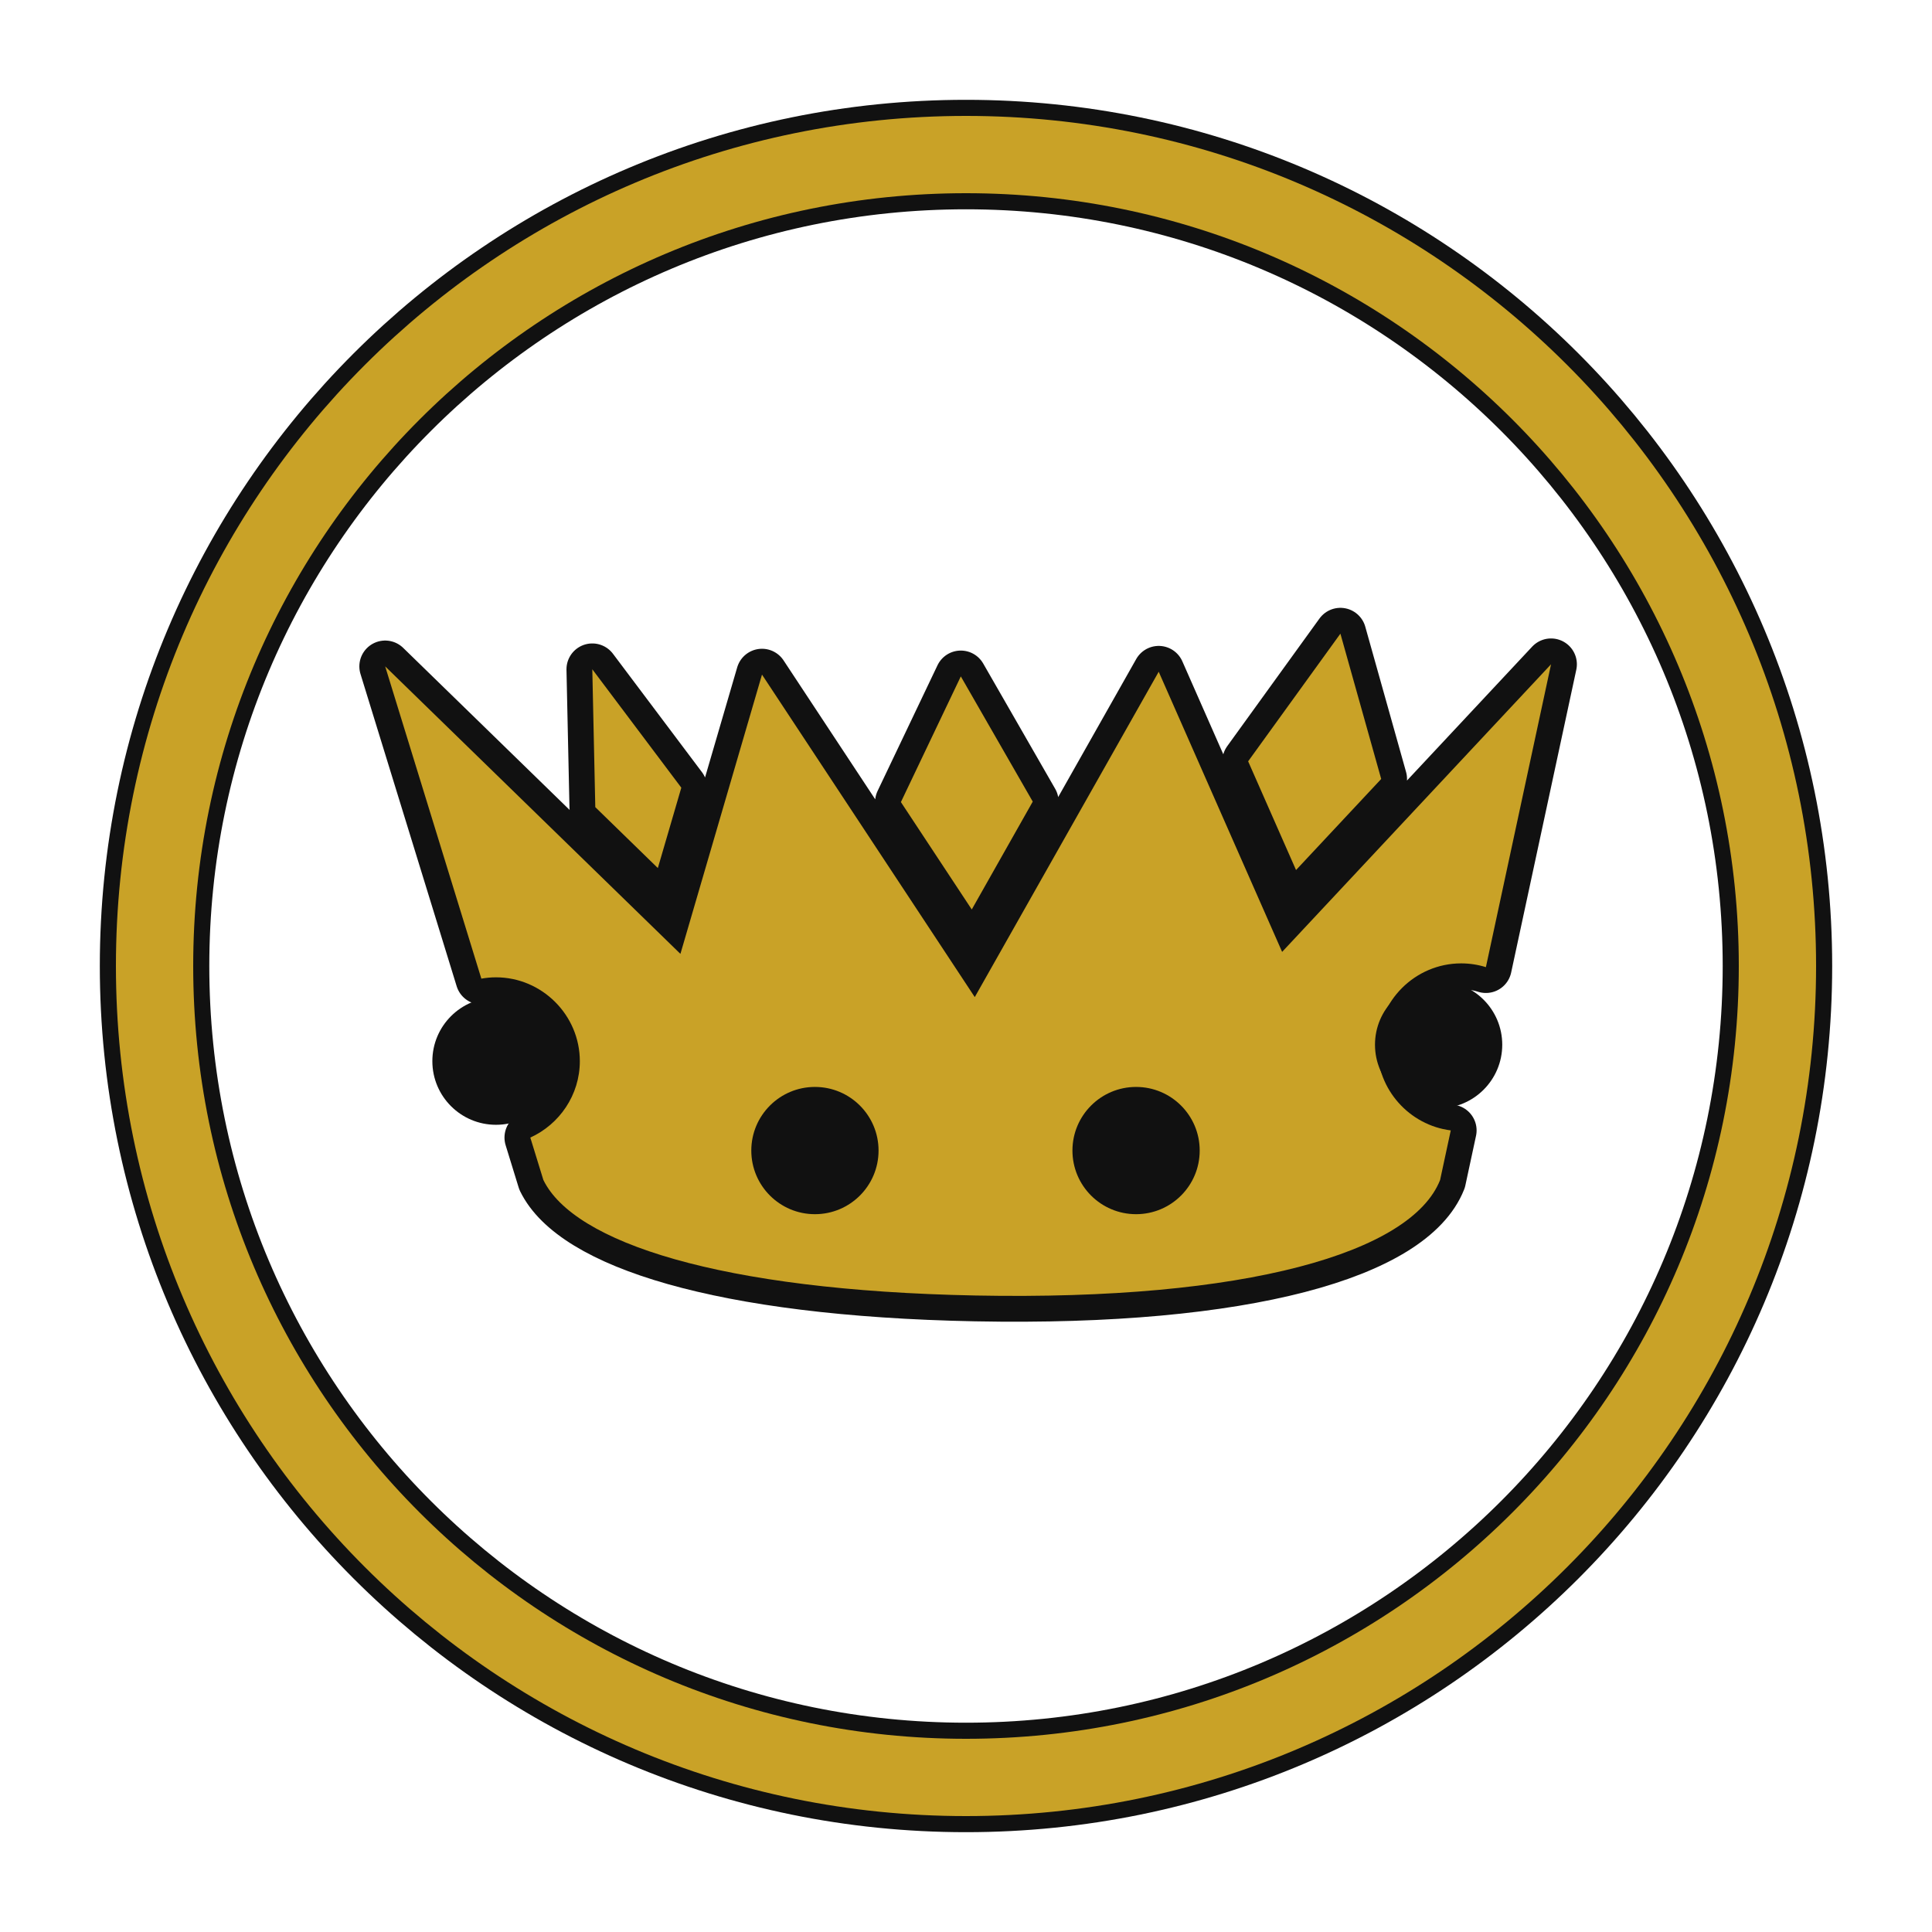
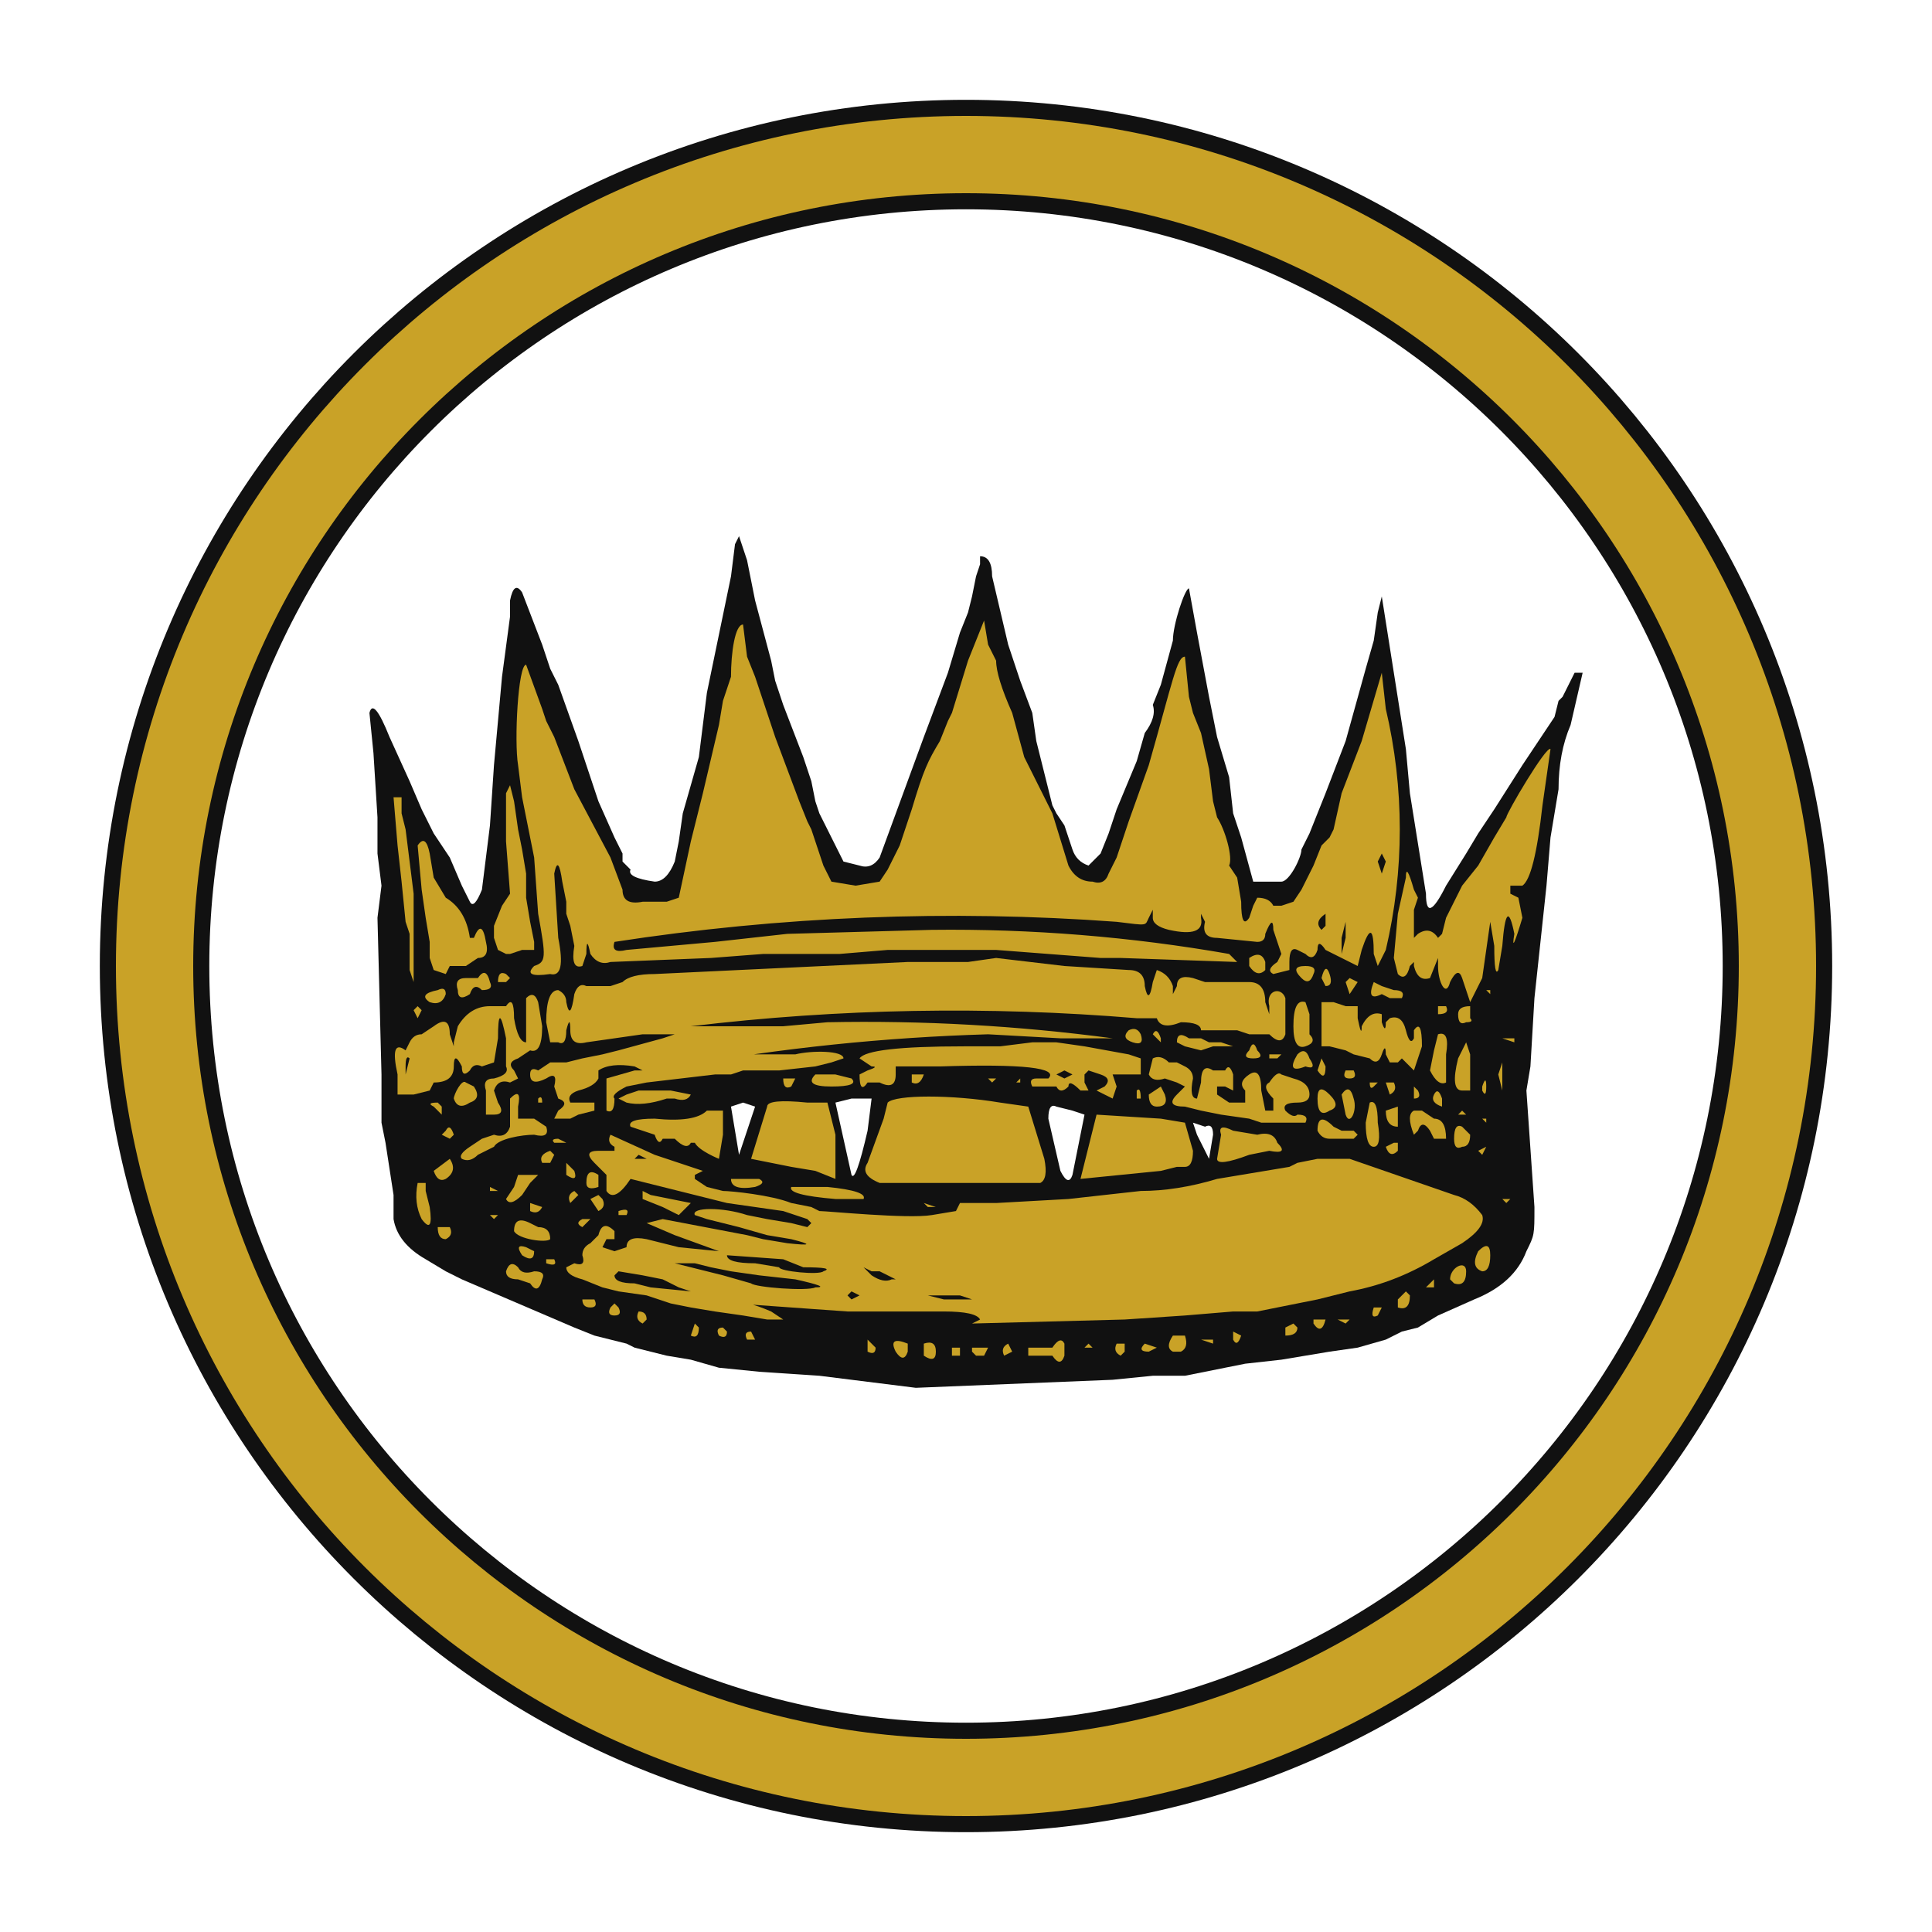
<svg xmlns="http://www.w3.org/2000/svg" width="300" height="300" viewBox="0 0 300 300">
  <circle cx="150" cy="150" r="126" fill="none" stroke="#111111" stroke-width="17" />
  <circle cx="150" cy="150" r="126" fill="none" stroke="#c9a227" stroke-width="12" />
-   <g transform="translate(53 53) scale(0.38)">
-     <line x1="129.34" y1="215.24" x2="138.57" y2="250.31" stroke="#111111" stroke-width="21.11" stroke-linecap="round" />
-     <line x1="257.62" y1="232.17" x2="258.85" y2="267.97" stroke="#111111" stroke-width="21.11" stroke-linecap="round" />
-     <line x1="390.13" y1="216.05" x2="384.44" y2="249.5" stroke="#111111" stroke-width="21.11" stroke-linecap="round" />
-     <path d="m408.256 119.46-37.7 52.165 19.57 44.426 34.8-37.214-16.67-59.375zm86.074 12.513L384.44 249.498 334.01 135.02l-75.162 132.947-86.948-131.78-33.334 114.122L17.922 132.83l39.3 127.6c1.945-.348 3.94-.54 5.98-.54 18.812 0 34.26 15.452 34.26 34.262 0 13.823-8.346 25.822-20.235 31.22l5.337 17.33c12.425 25.466 71.863 45.152 176.582 47.206 110.805 2.174 178.12-17.54 189.854-47.207h-.002l4.357-20.26c-16.836-2.114-30.02-16.612-30.02-33.986 0-18.81 15.45-34.262 34.263-34.262 3.513 0 6.91.54 10.11 1.54l26.622-123.762zm-391.77 2.04 1.22 56.337 25.56 24.89 9.592-32.842-36.37-48.386zm150.585 2.91-24.483 51.36 28.955 43.885 24.922-44.08-29.395-51.166z" fill="#c9a227" stroke="#111111" stroke-width="21.11" stroke-linejoin="round" paint-order="stroke" />
-     <circle cx="63.2" cy="294.15" r="26" fill="#111111" />
-     <circle cx="193.53" cy="330.68" r="26" fill="#111111" />
-     <circle cx="324.76" cy="330.68" r="26" fill="#111111" />
-     <circle cx="448.39" cy="287.43" r="26" fill="#111111" />
-   </g>
+   <svg x="53" y="53" width="194" height="194" viewBox="54 72 311 218" fill="#111111">
+     <defs>
+       <clipPath id="a">
+         <path d="M54 72h311v218H54Z" />
+       </clipPath>
+     </defs>
+     <g fill="none" stroke="none" stroke-dasharray="none" clip-path="url(#a)">
+       <path fill="#111111" d="m152 76-1 8-6 29-1 8-1 8-2 7-2 7-1 7-1 5q-2 5-5 5-7-1-6-3l-2-2v-2l-2-4-4-9-3-9-2-6-5-14-2-4-2-6-5-13q-2-3-3 2v4l-2 15-2 22-1 15-2 16q-2 5-3 3l-2-4-3-7-4-6-3-6-3-7-5-11q-4-10-5-6l1 10 1 16v9l1 8-1 8 1 39v12l1 5 2 13v6q1 6 8 10l5 3 4 2 28 12 5 2 4 1 4 1 2 1 4 1 4 1 6 1 7 2 10 1 15 1 24 3 49-2 10-1h8l15-3 9-1 6-1 6-1 7-1 7-2 4-2 4-1 5-3 9-4q10-4 13-12c2-4 2-4 2-11l-2-29 1-6 1-17 3-28 1-12 2-12q0-9 3-16l3-13h-2l-3 6-1 1-1 4-4 6-4 6-7 11-4 6-3 5-5 8q-5 10-5 2l-4-25-1-11-6-38-1 4-1 7-2 7-5 18-5 13-4 10-2 4c0 2-3 8-5 8h-7l-3-11-2-6-1-9-3-10-2-10-3-16-2-11c-1 0-4 9-4 13l-3 11-2 5q1 3-2 7l-2 7-5 12-2 6-2 5-3 3q-3-1-4-4l-1-3-1-3-2-3-1-2-4-16-1-7-3-8-3-9-4-17q0-5-3-5v2l-1 3-1 5-1 4-2 5-3 10-6 16-11 30q-2 3-5 2l-4-1-6-12-1-3-1-5-2-6-5-13-2-6-1-5-4-15-2-10-2-6zm34 138-1 8q-3 13-4 11l-4-18 4-1zm50 3 3 1-3 15q-1 3-3-1l-3-13q0-4 2-3zm-79-1-4 12-2-12 3-1zm114 7-1 6-1-2-2-4-1-3 3 1q2-1 2 2" />
+       <path fill="#c9a227" d="m215 101 2 4q0 4 4 13l3 11 7 14 4 13q2 4 6 4 3 1 4-2l2-4 3-9 5-14c6-21 7-27 9-27l1 10 1 4 2 5 2 9 1 8 1 4c2 3 4 10 3 12l2 3 1 6q0 7 2 4l1-3 1-2q3 0 4 2h2l3-1 2-3 3-6 2-5 2-2 1-2 2-9 5-13 5-17 1 9a131 131 0 0 1 0 60l-2 4-1-3q0-10-3-1l-1 4-2-1-2-1-4-2q-2-3-2 0-1 3-3 1l-2-1q-2-1-2 3v2l-4 1q-2-1 1-3l1-2-1-3-1-3q0-4-2 1 0 2-2 2l-10-1q-4 0-3-4l-1-2v1q1 5-8 3-4-1-4-3v-2l-1 2c-1 2 0 2-8 1a553 553 0 0 0-125 5q-1 3 3 2l22-2 18-2 36-1a401 401 0 0 1 74 6l2 2-29-1h-5l-26-2h-27l-12 1h-19l-13 1-25 1q-3 1-5-2-1-5-1 0l-1 3q-3 1-2-5l-1-5-1-3v-3l-1-5q-1-7-2-2l1 16q2 10-2 9-7 1-4-2c3-1 3-2 1-13l-1-14-3-15-1-8c-1-6 0-25 2-25l4 11 1 3 2 4 5 13 9 17 3 8q0 4 5 3h6l3-1 3-14 3-12 4-17 1-6 2-6c0-6 1-13 3-13l1 8 2 5 5 15 3 8 3 8 2 5 1 2 1 3 2 6 2 4 6 1 6-1 2-3 3-6 3-9c3-10 4-12 7-17l2-5 1-2 4-13 4-10zm139 33-1 7q-2 18-5 20h-3v2l2 1 1 5q-3 10-2 4-2-10-3 3l-1 6q-1 2-1-6l-1-6v-1 1l-2 14-3 6-2-6q-1-3-3 1c-1 4-3 0-3-4v-2l-2 5q-3 1-4-3v-1l-1 1q-1 4-3 2l-1-4 1-11 2-9q0-4 2 3l1 2-1 3v7l1-1q3-2 5 1l1-1 1-4 4-8 4-5 4-7 3-5c0-1 10-18 11-17z" />
+       <path fill="#c9a227" d="m97 140 1 7 1 5 1 6v6l1 6 1 5v2h-3l-3 1h-1l-2-1-1-3v-3l2-5 2-3-1-13v-12l1-2zm-28-1v4l1 4 1 8 1 8v22l-1-3v-9l-1-3-1-10-1-9-1-12zm7 14 1 6 3 5q5 3 6 10h1q2-5 3 1 1 4-2 4l-3 2h-4l-1 2-3-1-1-3v-4l-1-6-1-7-1-11q2-3 3 2m208 27v2q-2 2-4-1v-2q3-2 4 1m12 3q-1 3-3 1-3-3 1-3 3 0 2 2m-62-2 16 1q4 0 4 4 1 5 2-1l1-3q3 1 4 4v2l1-2q0-3 4-2l3 1h11q4 0 4 5l1 3v-2c-1-4 3-5 4-2v9q-1 3-4 0h-5l-3-1h-9q0-2-5-2-5 2-6-1h-5a549 549 0 0 0-111 2h23l11-1a465 465 0 0 1 71 4h-13l-18-1a523 523 0 0 0-77 8l5-1v-1l9-1h15c4-1 12-1 12 1l-3 1-4 1-9 1h-9l-3 1h-4l-17 2-5 1q-4 2-3 3 0 4-2 3v-8l7-2h2l-2-1q-6-1-9 1v2q-1 2-5 3-3 1-2 3h6v2l-4 1-2 1h-4l1-2q3-2 0-3l-1-3q1-4-2-2-4 2-4-1 0-2 2-1l3-2h4l4-1 5-1 4-1 11-3 3-1h-8l-7 1-7 1q-4 1-4-3t-1 0q0 4-2 3h-2l-1-5q0-8 3-8 2 1 2 3 1 5 2-2 1-3 3-2h6l3-1q2-2 8-2l63-3h15l7-1zm66 2q1 3-1 3l-1-2q1-4 2-1m7 2-2 3-1-3 1-1zm6 1 3 1q3 0 2 2h-3l-2-1q-4 2-2-3zm27 2-1-1h1zm-17 2-1-1zm-227-6-1 1h-2q0-3 2-2zm205 6 3 1h3v3q1 5 1 2 2-4 5-3v2q1 3 1 0l1-1q3-1 4 3t2 2v-2q2-3 2 4l-2 6-2-2-1-1-1 1h-2l-1-2q0-3-1 0t-3 1l-4-1-2-1-4-1h-2v-11zm28 1q1 2-2 2v-2zm-238-6q1 2-2 2-2-2-3 1-3 2-3-1-1-3 2-3h3q2-3 3 1m204 8v5q2 2-1 3t-3-5q0-7 3-6zm40-1v2q1 1-1 1-2 1-2-2 0-2 3-2zm5 4v-2q0-1 0 0zm-260-8q-1 3-4 2-3-2 2-3 2-1 2 1" />
+       <path fill="#c9a227" d="m103 190 1 6q0 7-3 6l-3 2q-3 1-1 3l1 2-2 1q-3-1-4 2l1 3q2 3-1 3h-2v-6q-1-3 2-3 4-1 3-3v-7q-2-10-2 0l-1 6-3 1q-2-1-3 1-2 2-2-1-2-4-2 0t-5 4l-1 2-4 1h-4v-5q-2-9 2-6l1-2q1-2 3-2l3-2q4-3 4 2l1 3v-1l1-4q3-5 8-5h4q2-3 2 3 1 6 3 6v-11q2-2 3 1m243 9v1l-3-1zm-17 4v7q-2 1-4-3l1-5 1-4q3-1 2 5m-76-5q1 3-2 2t-1-3q2-1 3 1m-179-6-1 2-1-2 1-1zm184 7v1l-2-2q1-2 2 1m77 4v9h-2q-3 0-1-8l2-4zm-67-4 2 1h3l3 1h-5l-3 1-4-1-2-1q0-3 3-1zm14 3q2 2-1 2t-1-2q1-3 2 0m-43-1 11 2 3 1v4h-7l1 3-1 3-2-1-2-1 2-1q2-2-1-3l-3-1-1 1v2l1 2h-2q-3-3-3-1-2 2-3 0h-6q-1-2 1-2h3q4-4-27-3h-11v2q0 4-4 2h-3q-2 3-2-2l2-1q3-1 1-1l-3-2q2-3 26-3h9l8-1h6zm49 2-1 1h-2v-1zm7 1q2 3-1 2-5 2-2-3 2-2 3 1m48 8-1-4 1-3zm-44-6q0 4-2 1l1-3z" />
+       <path fill="#c9a227" d="M260 205h2l2 1q2 1 2 3-1 5 1 5l1-4q0-5 3-3h3q1-2 2 1v4l-2-1h-2v2l3 2h4v-3q-2-2 1-4t3 4l1 5h2v-3q-3-3-1-4 2-3 3-2l3 1q4 1 4 4 0 2-3 2-4 0-3 2 2 2 3 1 3 0 2 2h-11l-3-1-7-1-5-1-4-1q-5 0-2-3l2-2-2-1-3-1q-3 1-4-1l1-4q2-1 4 1m46 2q1 2-1 2t-1-2zm33 4q0 3-1 1v-1q1-3 1 0m-27-1-1 1q-1 1-1-1zm4 0q1 2-1 3l-1-3zm6 2q1 2-1 2v-3zm-123-4q-1 3-3 2v-2zm-18 1q2 2-5 2t-4-3h5zm29 0-1-1zm7 0-1 1-1-1zm6 1h-1l1-1zm77 3q3 3 0 4-3 2-3-3 0-4 3-1m6 1c1 3-1 7-2 4l-1-5q2-3 3 1m22 0v2q-3-1-2-3t2 1m-161-5-1 2q-2 1-2-2z" />
+       <path fill="#c9a227" d="M259 213q1 3-2 3-2 0-2-3l3-2zm-7 1v2zv-2q1-1 1 2m59 6q1 6-1 6t-2-6l1-5q2-1 2 5m-158-9-1-1zm163 5v5q-3 0-3-4zm6 1 3 2q3 0 3 5h-3l-1-2q-2-3-3 0l-1 1q-2-5 0-6zm11 1h-2l1-1zm-247-7q2 3-1 4-3 2-4-1c0-1 2-5 3-4zm54 2q-1 2-4 1h-2q-6 2-10 1l-2-1 2-1 3-1h8zm77 2 7 1 4 13q1 5-1 6h-40q-5-2-3-5l4-11 1-4c2-2 16-2 28 0m121 5-1-1h1zm-162 3v11l-5-2-6-1-10-2 4-13q0-2 10-1h5zm81-4 6 1 2 7q0 4-2 4h-2l-4 1-20 2 4-16zm43 2 2 1h3l1 1-1 1h-6q-2 0-3-2 0-5 4-1m-203-5v3h4l3 2q1 3-3 2c-3 0-9 1-10 3l-2 1-2 1q-2 2-4 1-1-1 2-3l3-2 3-1q3 1 4-2v-7q3-3 2 2m6-1h-1v-1q1-1 1 1m231 8q0 3-2 3-2 1-2-2 0-4 2-3zm-186 0-1 6s-5-2-6-4h-1q-1 2-4-1h-3q-1 2-2-1l-3-1-3-1q-1-2 6-2 10 1 13-2h4zm133 0q4-1 5 2 3 3-2 2l-5 1q-8 3-8 1l1-6q-1-3 3-1zm-203-7v2l-2-2q-2-1 1-1zm238 9v2q-2 2-3-1l2-1zm22 1-1 2-1-1zm-17 2q1-1 0 0" />
+       <path fill="#c9a227" d="m305 229 26 9q4 1 7 5 1 3-5 7l-7 4q-10 6-21 8l-8 2-15 3h-6l-12 1-15 1-38 1 2-1q-1-2-9-2h-24l-28-2q2-1 9 2l3 2h-4l-6-1-7-1-6-1-5-1-6-2-7-1-4-1-5-2q-4-1-4-3l2-1q3 1 2-2 0-2 2-3l2-2q1-4 4-1v2h-2l-1 2 3 1 3-1q0-3 5-2l4 1 4 1 10 1-11-4-7-3 4-1 21 4 4 1 6 1q9 1 1-1l-6-1-7-2-4-1-4-1-3-1c-1-2 7-2 13 0l5 1 6 1 4 1 1-1-1-1-6-2-7-1-7-1-20-5-4-1q-4 6-6 3v-4l-1-1-2-2q-3-3 1-3h4v-1q-2-1-1-3l11 5 3 1 6 2 3 1-2 1v1l3 2 4 1c2 0 12 1 17 3l5 1 2 1c2 0 22 2 28 1l6-1 1-2h9l18-1 9-1 9-1q9 0 19-3l18-3 2-1 5-1zm-223-6-1 1-2-1 1-1q1-2 2 1m28 2h-3q-1-1 1-1zm-3 3-1 2h-2q-1-2 2-3zm-26 1q2 3-1 5-2 1-3-2z" />
+       <path fill="#c9a227" d="M112 232q1 3-2 1v-3zm233 7-1 1-1-1zm-242-6-2 2-2 3q-3 3-4 1l2-3 1-3zm15 0v3q-3 1-3-1 0-4 3-2m40 1q2 1-1 2-6 1-6-2zm17 2q10 1 9 3h-7q-12-1-11-3zm-100-1v2l1 4q1 7-2 3-2-4-1-9zm18 2h-2v-1zm14 0h-1zm29 2 5 1-3 3-4-2-5-2v-2l2 1zm66 2h-2l-1-1zm-89-3-2 2q-1-2 1-3zm81 2h-1q-1 0 0 0zm-75-1q1 2-1 3l-2-3 2-1zm-15 2q-1 2-3 1v-2zm21 2h-2v-1q3-1 2 1m215 10q0 4-2 4-3-1-1-5 3-3 3 1M93 243l-1 1-1-1zm23 1-2 2q-2-1 0-2zm-15 1 2 1q3 0 3 3c-1 1-8 0-9-2q0-4 4-2m-20 1q1 2-1 3-2 0-2-3zm253 11q0 4-3 3l-1-1c0-3 4-5 4-2m-239-7v-1zm16 0h-2zm-9 2q0 3-3 1-2-3 1-2zm224 9h-2l2-2zm-219-7q1 2-2 1v-1zm213 9q0 4-3 3v-2l2-2zm-222-7q1 2 4 1 3 0 2 2-1 4-3 1l-3-1q-3 0-3-2 1-3 3-1m215 10-1 2q-2 1-1-2zm-204-4-1-1zm190 7q-1 4-3 1v-1zm6 0-1 1-2-1zm-188-5q1 2-1 2t-2-2zm175 7q0 2-3 2v-2l2-1zm-169-5q1 2-1 2t-1-2l1-1zm7 3-1 1q-2-1-1-3 2 0 2 2m148 4q-1 3-2 1v-2zm6 0q-1 0 0 0m-111-4h-2zm91 4q1 3-1 4h-2q-2-1 0-4zm7 1v1l-3-1zm-128-3q0 3-2 2l1-3zm7 1q0 2-2 1-1-2 1-2zm99 3v2l-1 1q-2-1-1-3zm8 1-2 1q-3 0-1-2zm-23-1v3q-1 3-3 0h-6v-2h6q2-3 3-1m-77-1h-2q-1-2 1-2zm84 2h-2l1-1zm-54 0q0 2-2 1v-3zm8-1v2q-1 3-3 0-2-4 3-2m7 2q0 3-3 1v-3q3-1 3 2m13-1-1 2h-2l-1-1v-1zm6 1-2 1q-1-2 1-3zm-13-1v2h-2v-2zm-30 0" />
+       <path fill="#111111" d="m312 155 1 3 1-3-1-2zm-12 4v1zm-1 9q-3 2-1 4l1-1zm4 6v4l1-4v-4zm-223-1v2-3zm-10 33v2l1-4q-1-1-1 2m162 2 2 1 2-1-2-1zm-105 21h3l-2-1zm49 17h12zm21 1 1-1zm-23 5 18 1h5-5zm-24 1q0 2 7 2l6 1c0 1 10 2 11 1q3-1-5-1l-5-2zm-13 2 12 3 7 2c1 1 14 2 16 1q4 0-5-2l-9-1-7-1-5-1-4-1zm49 3q3 2 5 1h1l-2-1-2-1h-2l-2-1zm10 1h1q1 0 0 0zm-74-1q0 2 5 2l4 1 10 1-3-1-4-2-5-1-6-1zm81 5h-3l4 1h7l-3-1zm-23 0 1 1 2-1-2-1zm9 0q-1 0 0 0m6 0h1zq-1 0 0 0" />
+     </g>
+   </svg>
</svg>
